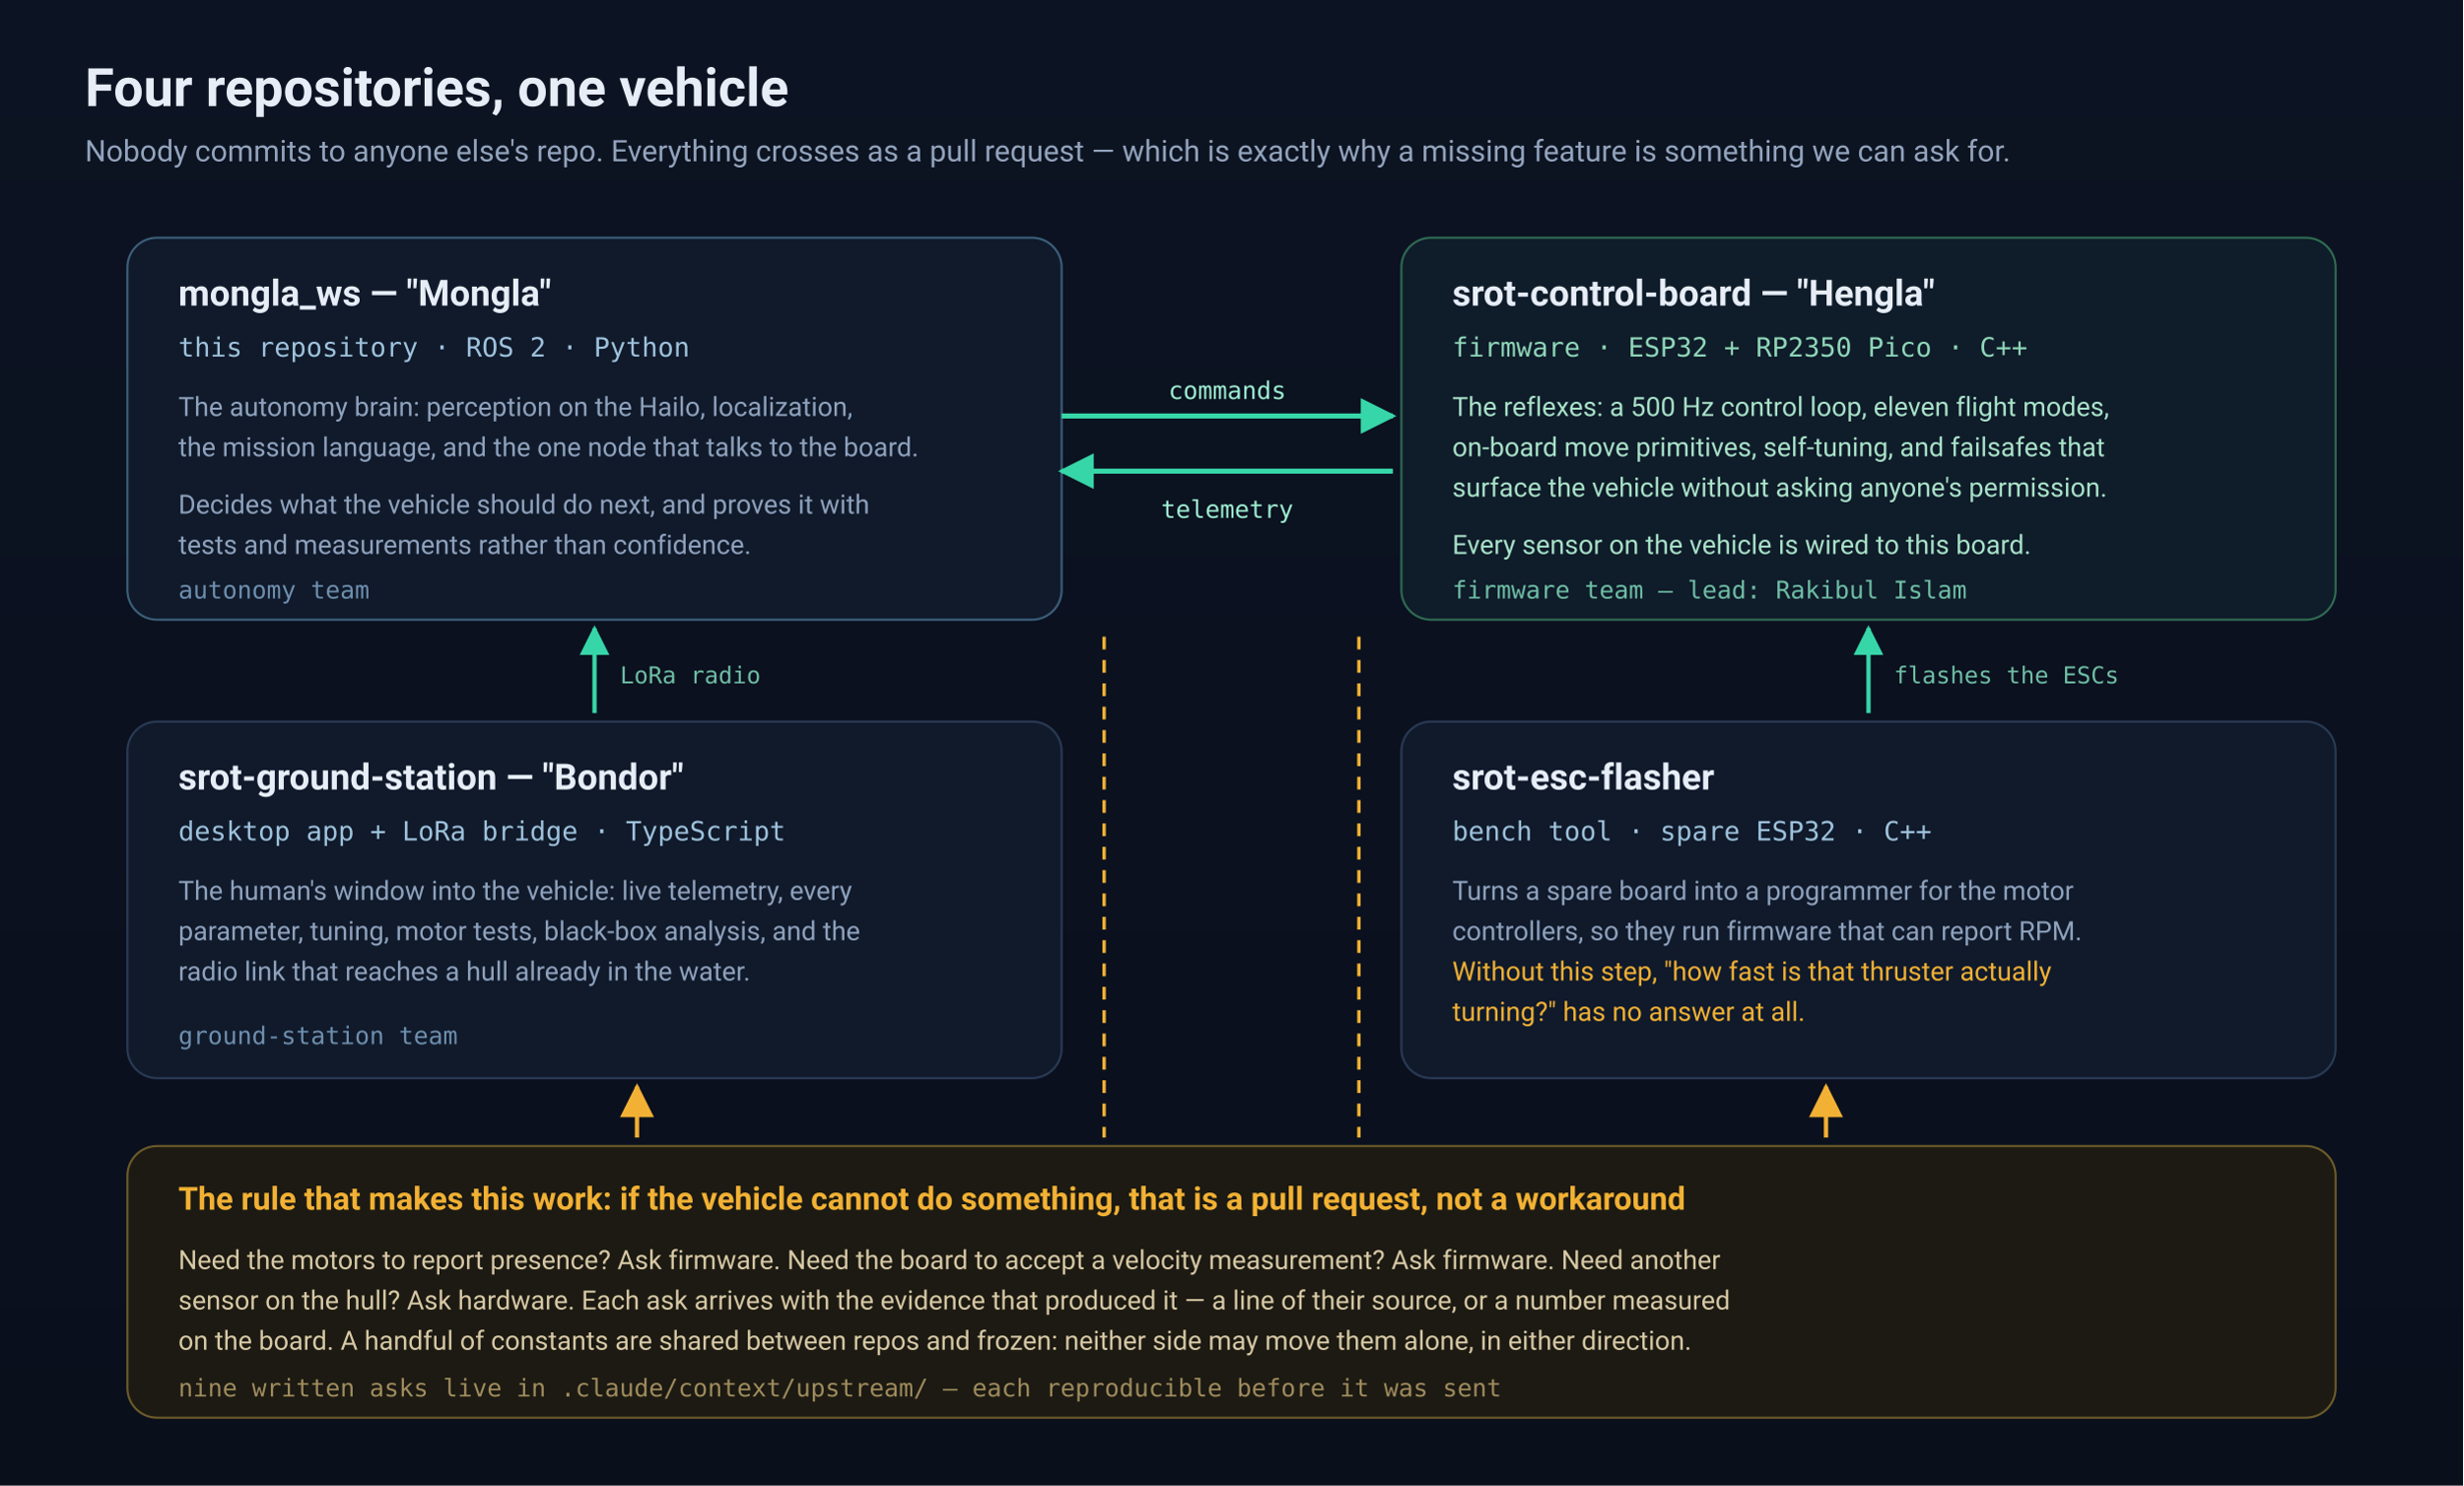
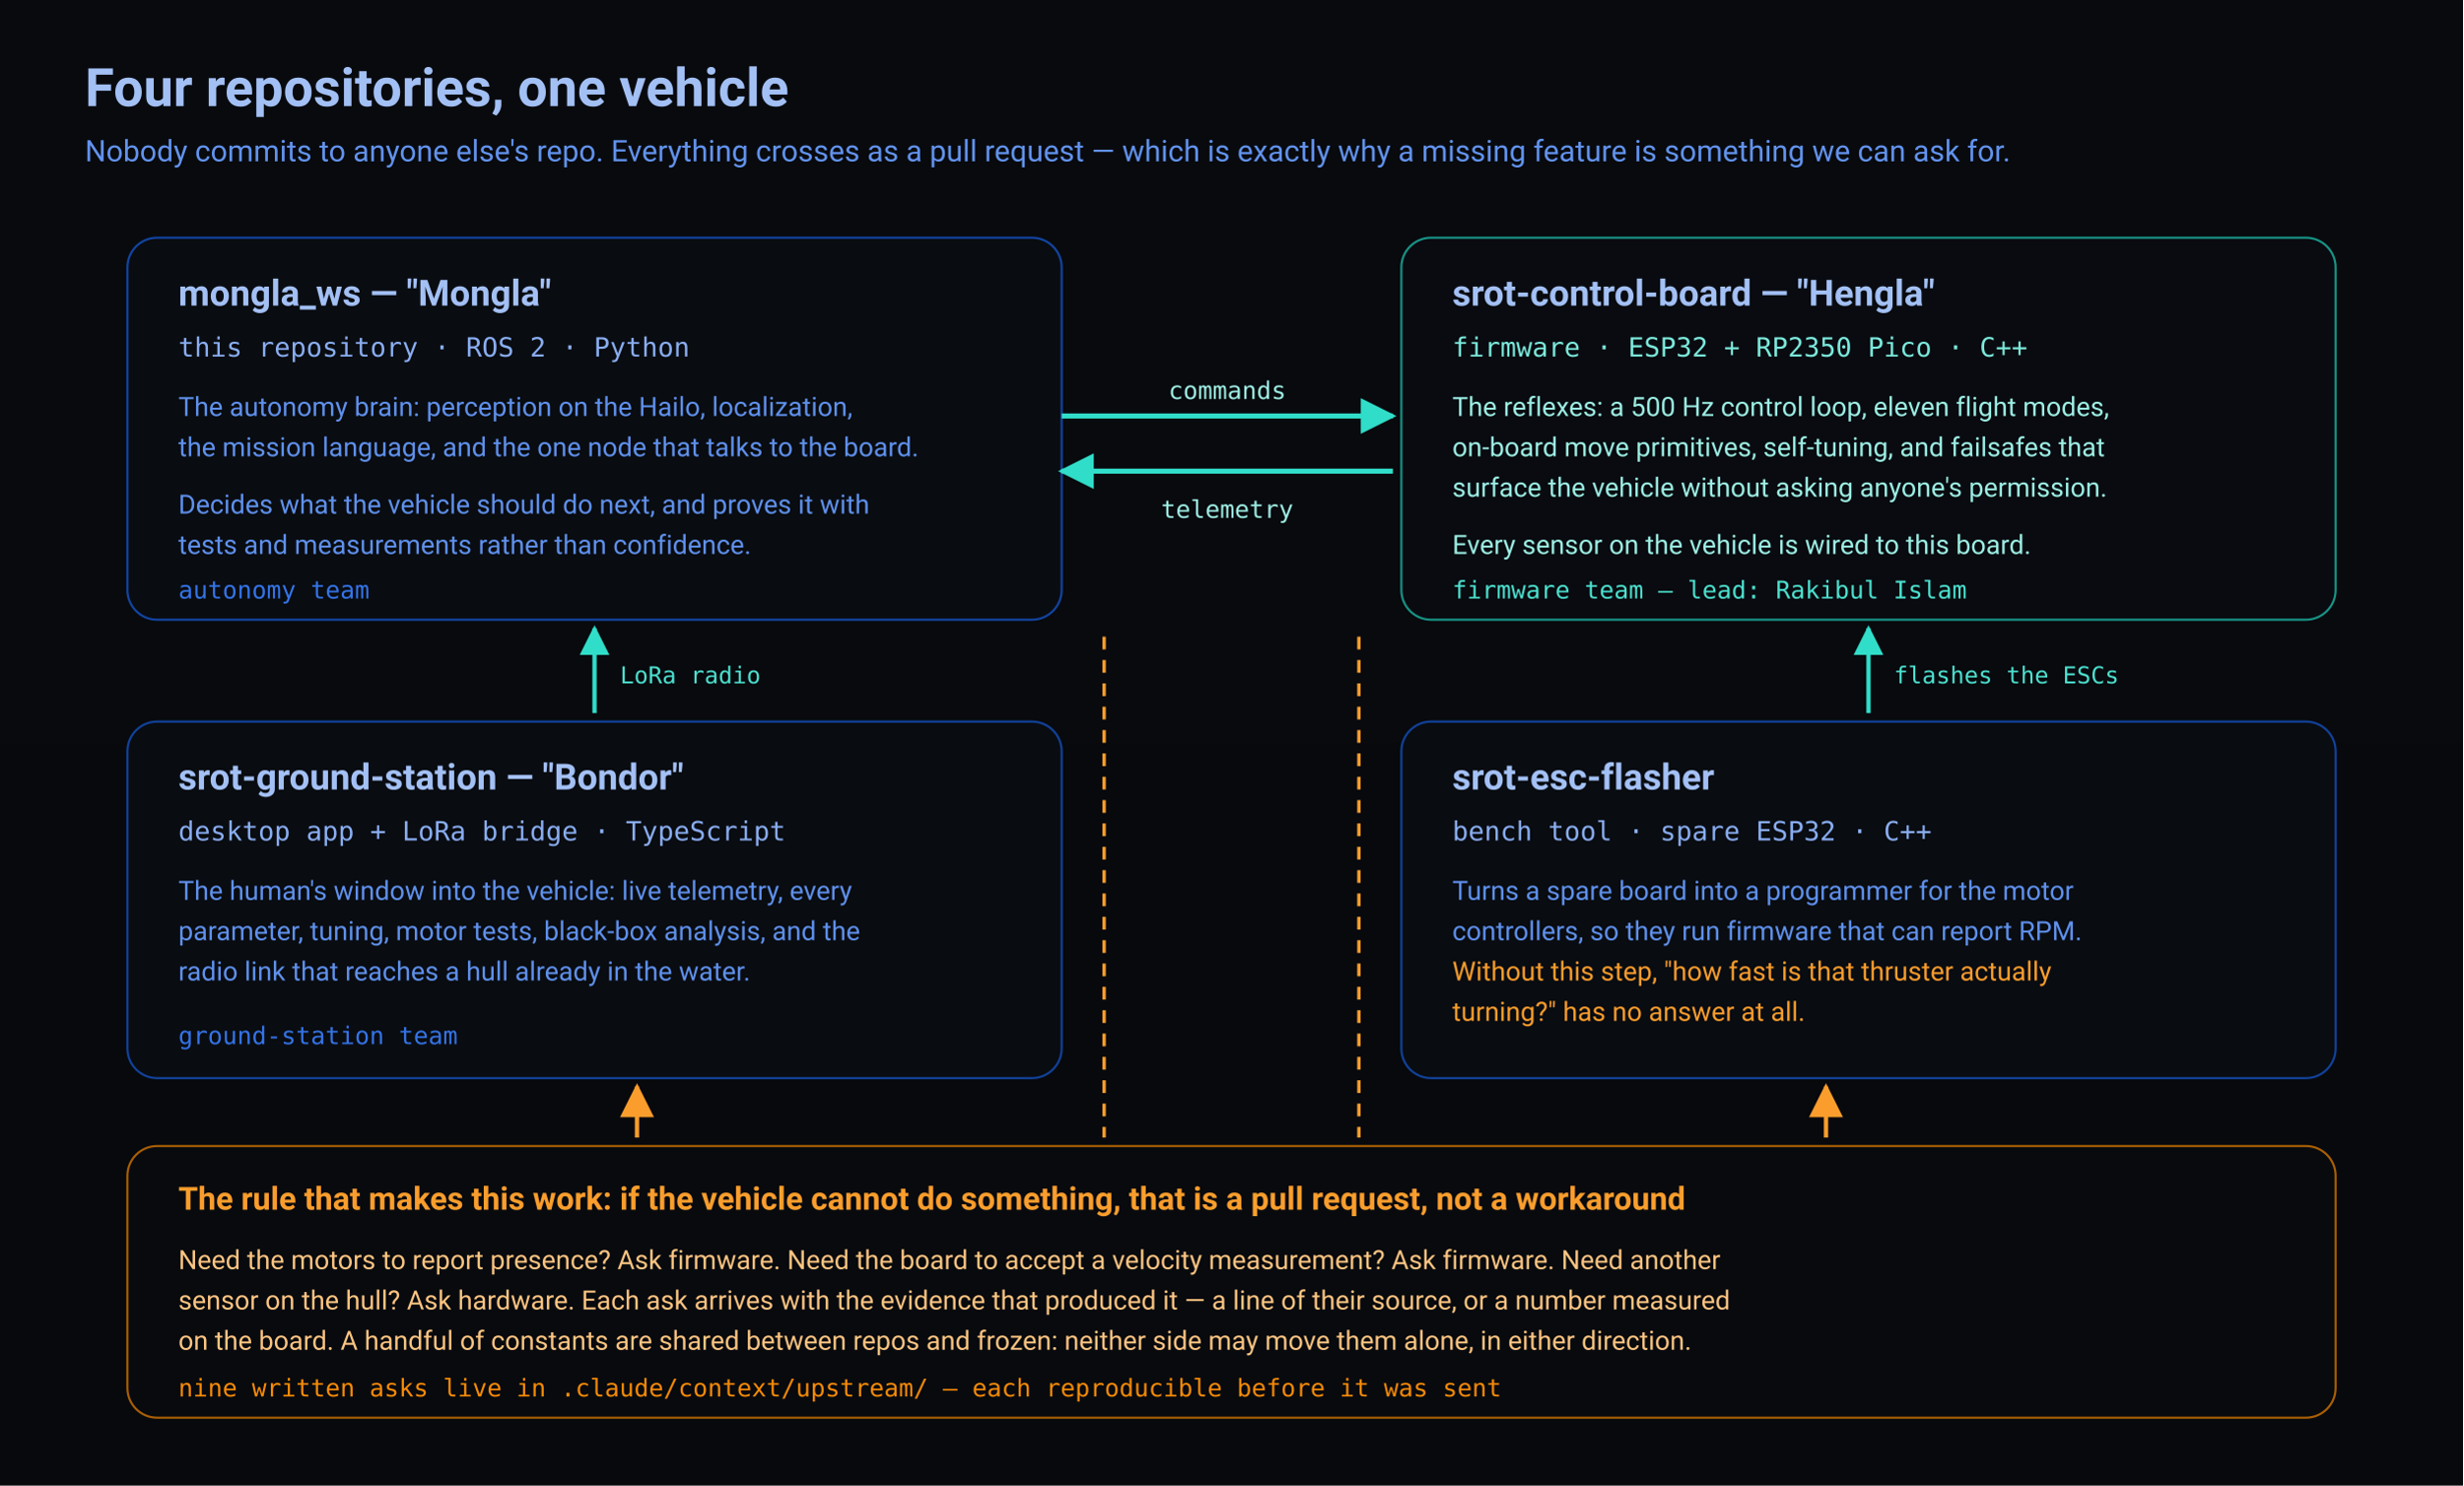
<svg xmlns="http://www.w3.org/2000/svg" viewBox="0 0 1160 700" width="1160" height="700" font-family="ui-sans-serif, system-ui, -apple-system, Segoe UI, Roboto, sans-serif">
  <defs>
    <linearGradient id="bg4" x1="0" y1="0" x2="0" y2="1">
-       <stop offset="0" stop-color="#0c1322" />
-       <stop offset="1" stop-color="#0a0f1c" />
+       <stop offset="0" stop-color="#080a0e" />
+       <stop offset="1" stop-color="#07090d" />
    </linearGradient>
    <marker id="pr" viewBox="0 0 10 10" refX="9" refY="5" markerWidth="8" markerHeight="8" orient="auto-start-reverse">
-       <path d="M0 0 L10 5 L0 10 z" fill="#f2b134" />
+       <path d="M0 0 L10 5 L0 10 z" fill="#fa9d2c" />
    </marker>
    <marker id="wire" viewBox="0 0 10 10" refX="9" refY="5" markerWidth="7" markerHeight="7" orient="auto-start-reverse">
-       <path d="M0 0 L10 5 L0 10 z" fill="#37d6a8" />
+       <path d="M0 0 L10 5 L0 10 z" fill="#30ddc9" />
    </marker>
  </defs>
  <rect width="1160" height="700" fill="url(#bg4)" />
-   <text x="40" y="50" fill="#e6edf7" font-size="25" font-weight="700">Four repositories, one vehicle</text>
-   <text x="40" y="76" fill="#93a4bd" font-size="14">Nobody commits to anyone else's repo. Everything crosses as a pull request — which is exactly why a missing feature is something we can ask for.</text>
-   <rect x="60" y="112" width="440" height="180" rx="14" fill="#101a2b" stroke="#3c5f7a" />
-   <text x="84" y="144" fill="#e6edf7" font-size="17" font-weight="700">mongla_ws — "Mongla"</text>
-   <text x="84" y="168" fill="#9fc3dd" font-size="12.5" font-family="ui-monospace, monospace">this repository · ROS 2 · Python</text>
-   <text x="84" y="196" fill="#8fa2bd" font-size="12.5">The autonomy brain: perception on the Hailo, localization,</text>
-   <text x="84" y="215" fill="#8fa2bd" font-size="12.5">the mission language, and the one node that talks to the board.</text>
-   <text x="84" y="242" fill="#8fa2bd" font-size="12.5">Decides what the vehicle should do next, and proves it with</text>
-   <text x="84" y="261" fill="#8fa2bd" font-size="12.5">tests and measurements rather than confidence.</text>
-   <text x="84" y="282" fill="#6f8fae" font-size="11.5" font-family="ui-monospace, monospace">autonomy team</text>
-   <rect x="660" y="112" width="440" height="180" rx="14" fill="#0f1c2a" stroke="#2f6b52" />
-   <text x="684" y="144" fill="#e6edf7" font-size="17" font-weight="700">srot-control-board — "Hengla"</text>
-   <text x="684" y="168" fill="#8fd7b8" font-size="12.5" font-family="ui-monospace, monospace">firmware · ESP32 + RP2350 Pico · C++</text>
-   <text x="684" y="196" fill="#a9e3c9" font-size="12.5">The reflexes: a 500 Hz control loop, eleven flight modes,</text>
-   <text x="684" y="215" fill="#a9e3c9" font-size="12.5">on-board move primitives, self-tuning, and failsafes that</text>
-   <text x="684" y="234" fill="#a9e3c9" font-size="12.5">surface the vehicle without asking anyone's permission.</text>
-   <text x="684" y="261" fill="#a9e3c9" font-size="12.5">Every sensor on the vehicle is wired to this board.</text>
-   <text x="684" y="282" fill="#6fbfa5" font-size="11.5" font-family="ui-monospace, monospace">firmware team — lead: Rakibul Islam</text>
-   <rect x="60" y="340" width="440" height="168" rx="14" fill="#101a2b" stroke="#2a3a55" />
-   <text x="84" y="372" fill="#e6edf7" font-size="17" font-weight="700">srot-ground-station — "Bondor"</text>
-   <text x="84" y="396" fill="#9fc3dd" font-size="12.5" font-family="ui-monospace, monospace">desktop app + LoRa bridge · TypeScript</text>
-   <text x="84" y="424" fill="#8fa2bd" font-size="12.5">The human's window into the vehicle: live telemetry, every</text>
-   <text x="84" y="443" fill="#8fa2bd" font-size="12.5">parameter, tuning, motor tests, black-box analysis, and the</text>
-   <text x="84" y="462" fill="#8fa2bd" font-size="12.5">radio link that reaches a hull already in the water.</text>
-   <text x="84" y="492" fill="#6f8fae" font-size="11.5" font-family="ui-monospace, monospace">ground-station team</text>
-   <rect x="660" y="340" width="440" height="168" rx="14" fill="#101a2b" stroke="#2a3a55" />
-   <text x="684" y="372" fill="#e6edf7" font-size="17" font-weight="700">srot-esc-flasher</text>
-   <text x="684" y="396" fill="#9fc3dd" font-size="12.5" font-family="ui-monospace, monospace">bench tool · spare ESP32 · C++</text>
-   <text x="684" y="424" fill="#8fa2bd" font-size="12.5">Turns a spare board into a programmer for the motor</text>
-   <text x="684" y="443" fill="#8fa2bd" font-size="12.5">controllers, so they run firmware that can report RPM.</text>
-   <text x="684" y="462" fill="#f2b134" font-size="12.5">Without this step, "how fast is that thruster actually</text>
-   <text x="684" y="481" fill="#f2b134" font-size="12.5">turning?" has no answer at all.</text>
-   <line x1="500" y1="196" x2="656" y2="196" stroke="#37d6a8" stroke-width="2.4" marker-end="url(#wire)" />
-   <line x1="656" y1="222" x2="500" y2="222" stroke="#37d6a8" stroke-width="2.4" marker-end="url(#wire)" />
-   <text x="578" y="188" fill="#9ff0d3" font-size="11.5" text-anchor="middle" font-family="ui-monospace, monospace">commands</text>
-   <text x="578" y="244" fill="#9ff0d3" font-size="11.5" text-anchor="middle" font-family="ui-monospace, monospace">telemetry</text>
-   <line x1="280" y1="336" x2="280" y2="296" stroke="#37d6a8" stroke-width="2" marker-end="url(#wire)" />
-   <line x1="880" y1="336" x2="880" y2="296" stroke="#37d6a8" stroke-width="2" marker-end="url(#wire)" />
-   <text x="292" y="322" fill="#6fbfa5" font-size="11" font-family="ui-monospace, monospace">LoRa radio</text>
-   <text x="892" y="322" fill="#6fbfa5" font-size="11" font-family="ui-monospace, monospace">flashes the ESCs</text>
-   <rect x="60" y="540" width="1040" height="128" rx="14" fill="#1c1a12" stroke="#6b5a2a" />
-   <text x="84" y="570" fill="#f2b134" font-size="15" font-weight="700">The rule that makes this work: if the vehicle cannot do something, that is a pull request, not a workaround</text>
-   <text x="84" y="598" fill="#d8c9a6" font-size="12.5">Need the motors to report presence? Ask firmware. Need the board to accept a velocity measurement? Ask firmware. Need another</text>
-   <text x="84" y="617" fill="#d8c9a6" font-size="12.5">sensor on the hull? Ask hardware. Each ask arrives with the evidence that produced it — a line of their source, or a number measured</text>
-   <text x="84" y="636" fill="#d8c9a6" font-size="12.5">on the board. A handful of constants are shared between repos and frozen: neither side may move them alone, in either direction.</text>
-   <text x="84" y="658" fill="#a08c5e" font-size="11.5" font-family="ui-monospace, monospace">nine written asks live in .claude/context/upstream/ — each reproducible before it was sent</text>
-   <path d="M300 536 L300 512" fill="none" stroke="#f2b134" stroke-width="2" marker-end="url(#pr)" />
-   <path d="M860 536 L860 512" fill="none" stroke="#f2b134" stroke-width="2" marker-end="url(#pr)" />
-   <path d="M520 300 L520 536" fill="none" stroke="#f2b134" stroke-width="1.6" stroke-dasharray="6 5" />
-   <path d="M640 300 L640 536" fill="none" stroke="#f2b134" stroke-width="1.6" stroke-dasharray="6 5" />
+   <text x="40" y="50" fill="#a3c0f5" font-size="25" font-weight="700">Four repositories, one vehicle</text>
+   <text x="40" y="76" fill="#6293ee" font-size="14">Nobody commits to anyone else's repo. Everything crosses as a pull request — which is exactly why a missing feature is something we can ask for.</text>
+   <rect x="60" y="112" width="440" height="180" rx="14" fill="#090c11" stroke="#1245a4" />
+   <text x="84" y="144" fill="#a3c0f5" font-size="17" font-weight="700">mongla_ws — "Mongla"</text>
+   <text x="84" y="168" fill="#8aaef2" font-size="12.5" font-family="ui-monospace, monospace">this repository · ROS 2 · Python</text>
+   <text x="84" y="196" fill="#5f91ed" font-size="12.5">The autonomy brain: perception on the Hailo, localization,</text>
+   <text x="84" y="215" fill="#5f91ed" font-size="12.5">the mission language, and the one node that talks to the board.</text>
+   <text x="84" y="242" fill="#5f91ed" font-size="12.5">Decides what the vehicle should do next, and proves it with</text>
+   <text x="84" y="261" fill="#5f91ed" font-size="12.5">tests and measurements rather than confidence.</text>
+   <text x="84" y="282" fill="#3474e9" font-size="11.5" font-family="ui-monospace, monospace">autonomy team</text>
+   <rect x="660" y="112" width="440" height="180" rx="14" fill="#090b10" stroke="#189587" />
+   <text x="684" y="144" fill="#a3c0f5" font-size="17" font-weight="700">srot-control-board — "Hengla"</text>
+   <text x="684" y="168" fill="#7ceadd" font-size="12.5" font-family="ui-monospace, monospace">firmware · ESP32 + RP2350 Pico · C++</text>
+   <text x="684" y="196" fill="#9defe5" font-size="12.5">The reflexes: a 500 Hz control loop, eleven flight modes,</text>
+   <text x="684" y="215" fill="#9defe5" font-size="12.5">on-board move primitives, self-tuning, and failsafes that</text>
+   <text x="684" y="234" fill="#9defe5" font-size="12.5">surface the vehicle without asking anyone's permission.</text>
+   <text x="684" y="261" fill="#9defe5" font-size="12.5">Every sensor on the vehicle is wired to this board.</text>
+   <text x="684" y="282" fill="#4ce2d0" font-size="11.5" font-family="ui-monospace, monospace">firmware team — lead: Rakibul Islam</text>
+   <rect x="60" y="340" width="440" height="168" rx="14" fill="#090c11" stroke="#11429c" />
+   <text x="84" y="372" fill="#a3c0f5" font-size="17" font-weight="700">srot-ground-station — "Bondor"</text>
+   <text x="84" y="396" fill="#8aaef2" font-size="12.5" font-family="ui-monospace, monospace">desktop app + LoRa bridge · TypeScript</text>
+   <text x="84" y="424" fill="#5f91ed" font-size="12.5">The human's window into the vehicle: live telemetry, every</text>
+   <text x="84" y="443" fill="#5f91ed" font-size="12.5">parameter, tuning, motor tests, black-box analysis, and the</text>
+   <text x="84" y="462" fill="#5f91ed" font-size="12.5">radio link that reaches a hull already in the water.</text>
+   <text x="84" y="492" fill="#3474e9" font-size="11.5" font-family="ui-monospace, monospace">ground-station team</text>
+   <rect x="660" y="340" width="440" height="168" rx="14" fill="#090c11" stroke="#11429c" />
+   <text x="684" y="372" fill="#a3c0f5" font-size="17" font-weight="700">srot-esc-flasher</text>
+   <text x="684" y="396" fill="#8aaef2" font-size="12.5" font-family="ui-monospace, monospace">bench tool · spare ESP32 · C++</text>
+   <text x="684" y="424" fill="#5f91ed" font-size="12.5">Turns a spare board into a programmer for the motor</text>
+   <text x="684" y="443" fill="#5f91ed" font-size="12.5">controllers, so they run firmware that can report RPM.</text>
+   <text x="684" y="462" fill="#fa9d2c" font-size="12.5">Without this step, "how fast is that thruster actually</text>
+   <text x="684" y="481" fill="#fa9d2c" font-size="12.5">turning?" has no answer at all.</text>
+   <line x1="500" y1="196" x2="656" y2="196" stroke="#30ddc9" stroke-width="2.4" marker-end="url(#wire)" />
+   <line x1="656" y1="222" x2="500" y2="222" stroke="#30ddc9" stroke-width="2.4" marker-end="url(#wire)" />
+   <text x="578" y="188" fill="#a0efe6" font-size="11.5" text-anchor="middle" font-family="ui-monospace, monospace">commands</text>
+   <text x="578" y="244" fill="#a0efe6" font-size="11.5" text-anchor="middle" font-family="ui-monospace, monospace">telemetry</text>
+   <line x1="280" y1="336" x2="280" y2="296" stroke="#30ddc9" stroke-width="2" marker-end="url(#wire)" />
+   <line x1="880" y1="336" x2="880" y2="296" stroke="#30ddc9" stroke-width="2" marker-end="url(#wire)" />
+   <text x="292" y="322" fill="#4ce2d0" font-size="11" font-family="ui-monospace, monospace">LoRa radio</text>
+   <text x="892" y="322" fill="#4ce2d0" font-size="11" font-family="ui-monospace, monospace">flashes the ESCs</text>
+   <rect x="60" y="540" width="1040" height="128" rx="14" fill="#080a0e" stroke="#a95f04" />
+   <text x="84" y="570" fill="#fa9d2c" font-size="15" font-weight="700">The rule that makes this work: if the vehicle cannot do something, that is a pull request, not a workaround</text>
+   <text x="84" y="598" fill="#fcc582" font-size="12.5">Need the motors to report presence? Ask firmware. Need the board to accept a velocity measurement? Ask firmware. Need another</text>
+   <text x="84" y="617" fill="#fcc582" font-size="12.5">sensor on the hull? Ask hardware. Each ask arrives with the evidence that produced it — a line of their source, or a number measured</text>
+   <text x="84" y="636" fill="#fcc582" font-size="12.5">on the board. A handful of constants are shared between repos and frozen: neither side may move them alone, in either direction.</text>
+   <text x="84" y="658" fill="#f88b06" font-size="11.5" font-family="ui-monospace, monospace">nine written asks live in .claude/context/upstream/ — each reproducible before it was sent</text>
+   <path d="M300 536 L300 512" fill="none" stroke="#fa9d2c" stroke-width="2" marker-end="url(#pr)" />
+   <path d="M860 536 L860 512" fill="none" stroke="#fa9d2c" stroke-width="2" marker-end="url(#pr)" />
+   <path d="M520 300 L520 536" fill="none" stroke="#fa9d2c" stroke-width="1.6" stroke-dasharray="6 5" />
+   <path d="M640 300 L640 536" fill="none" stroke="#fa9d2c" stroke-width="1.6" stroke-dasharray="6 5" />
</svg>
